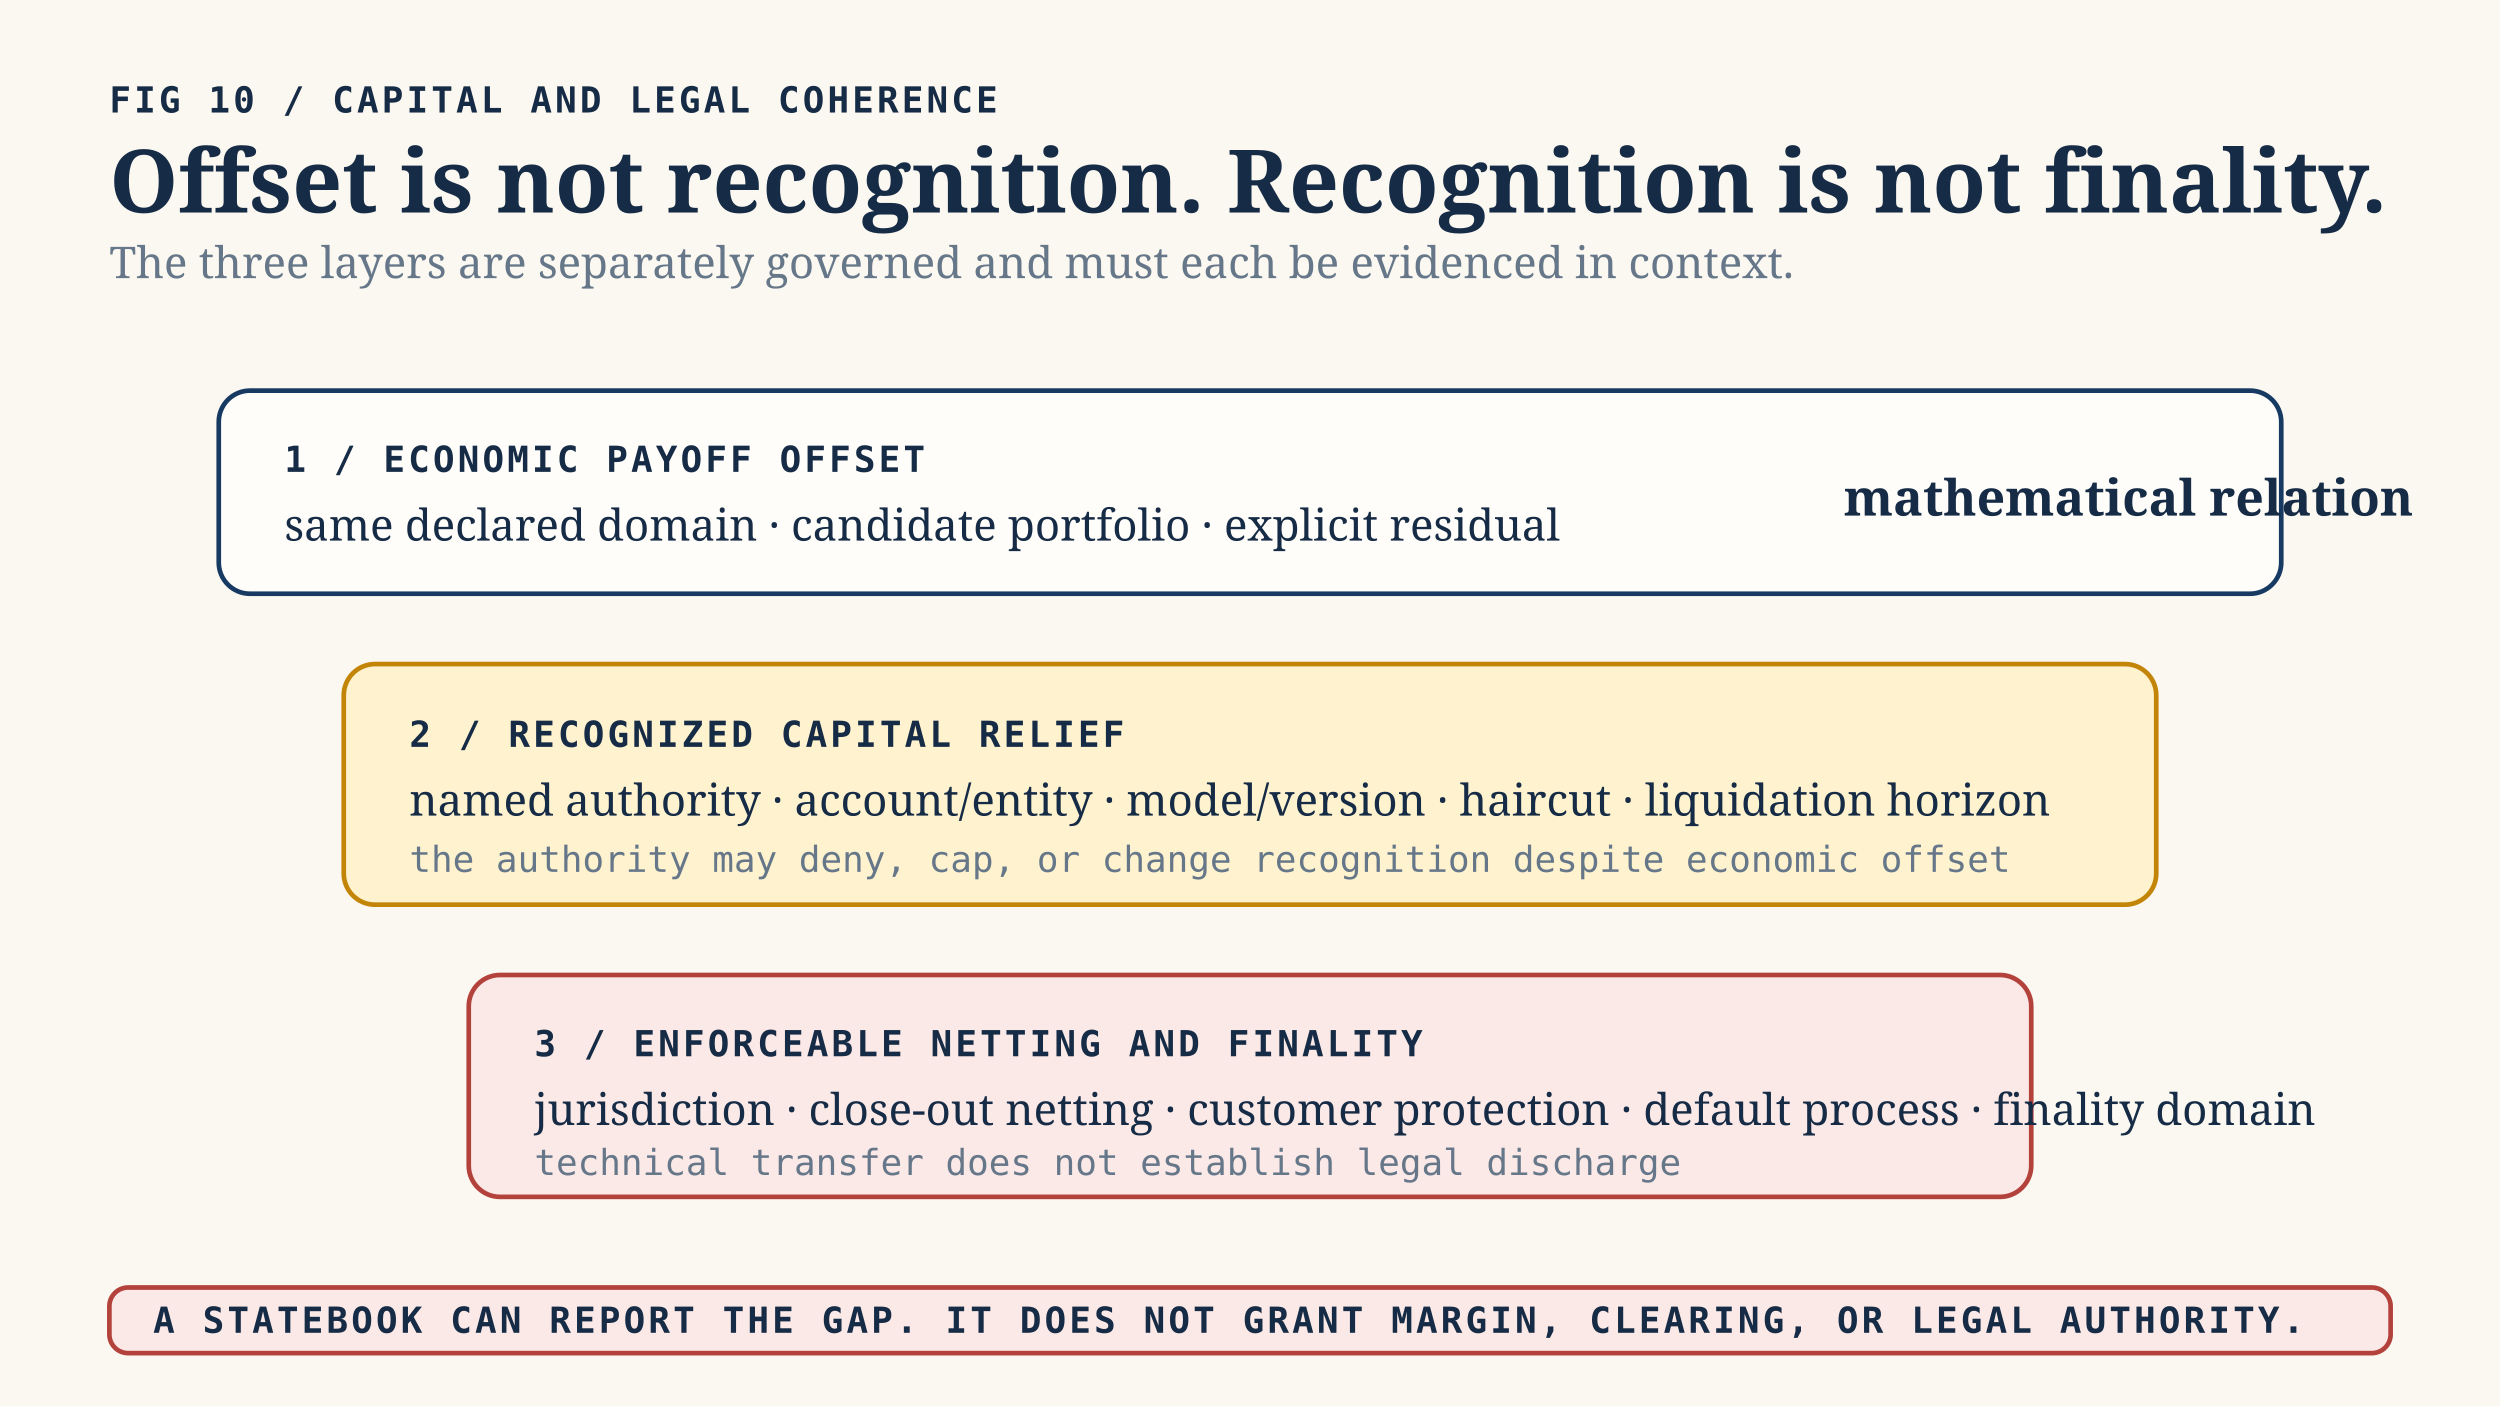
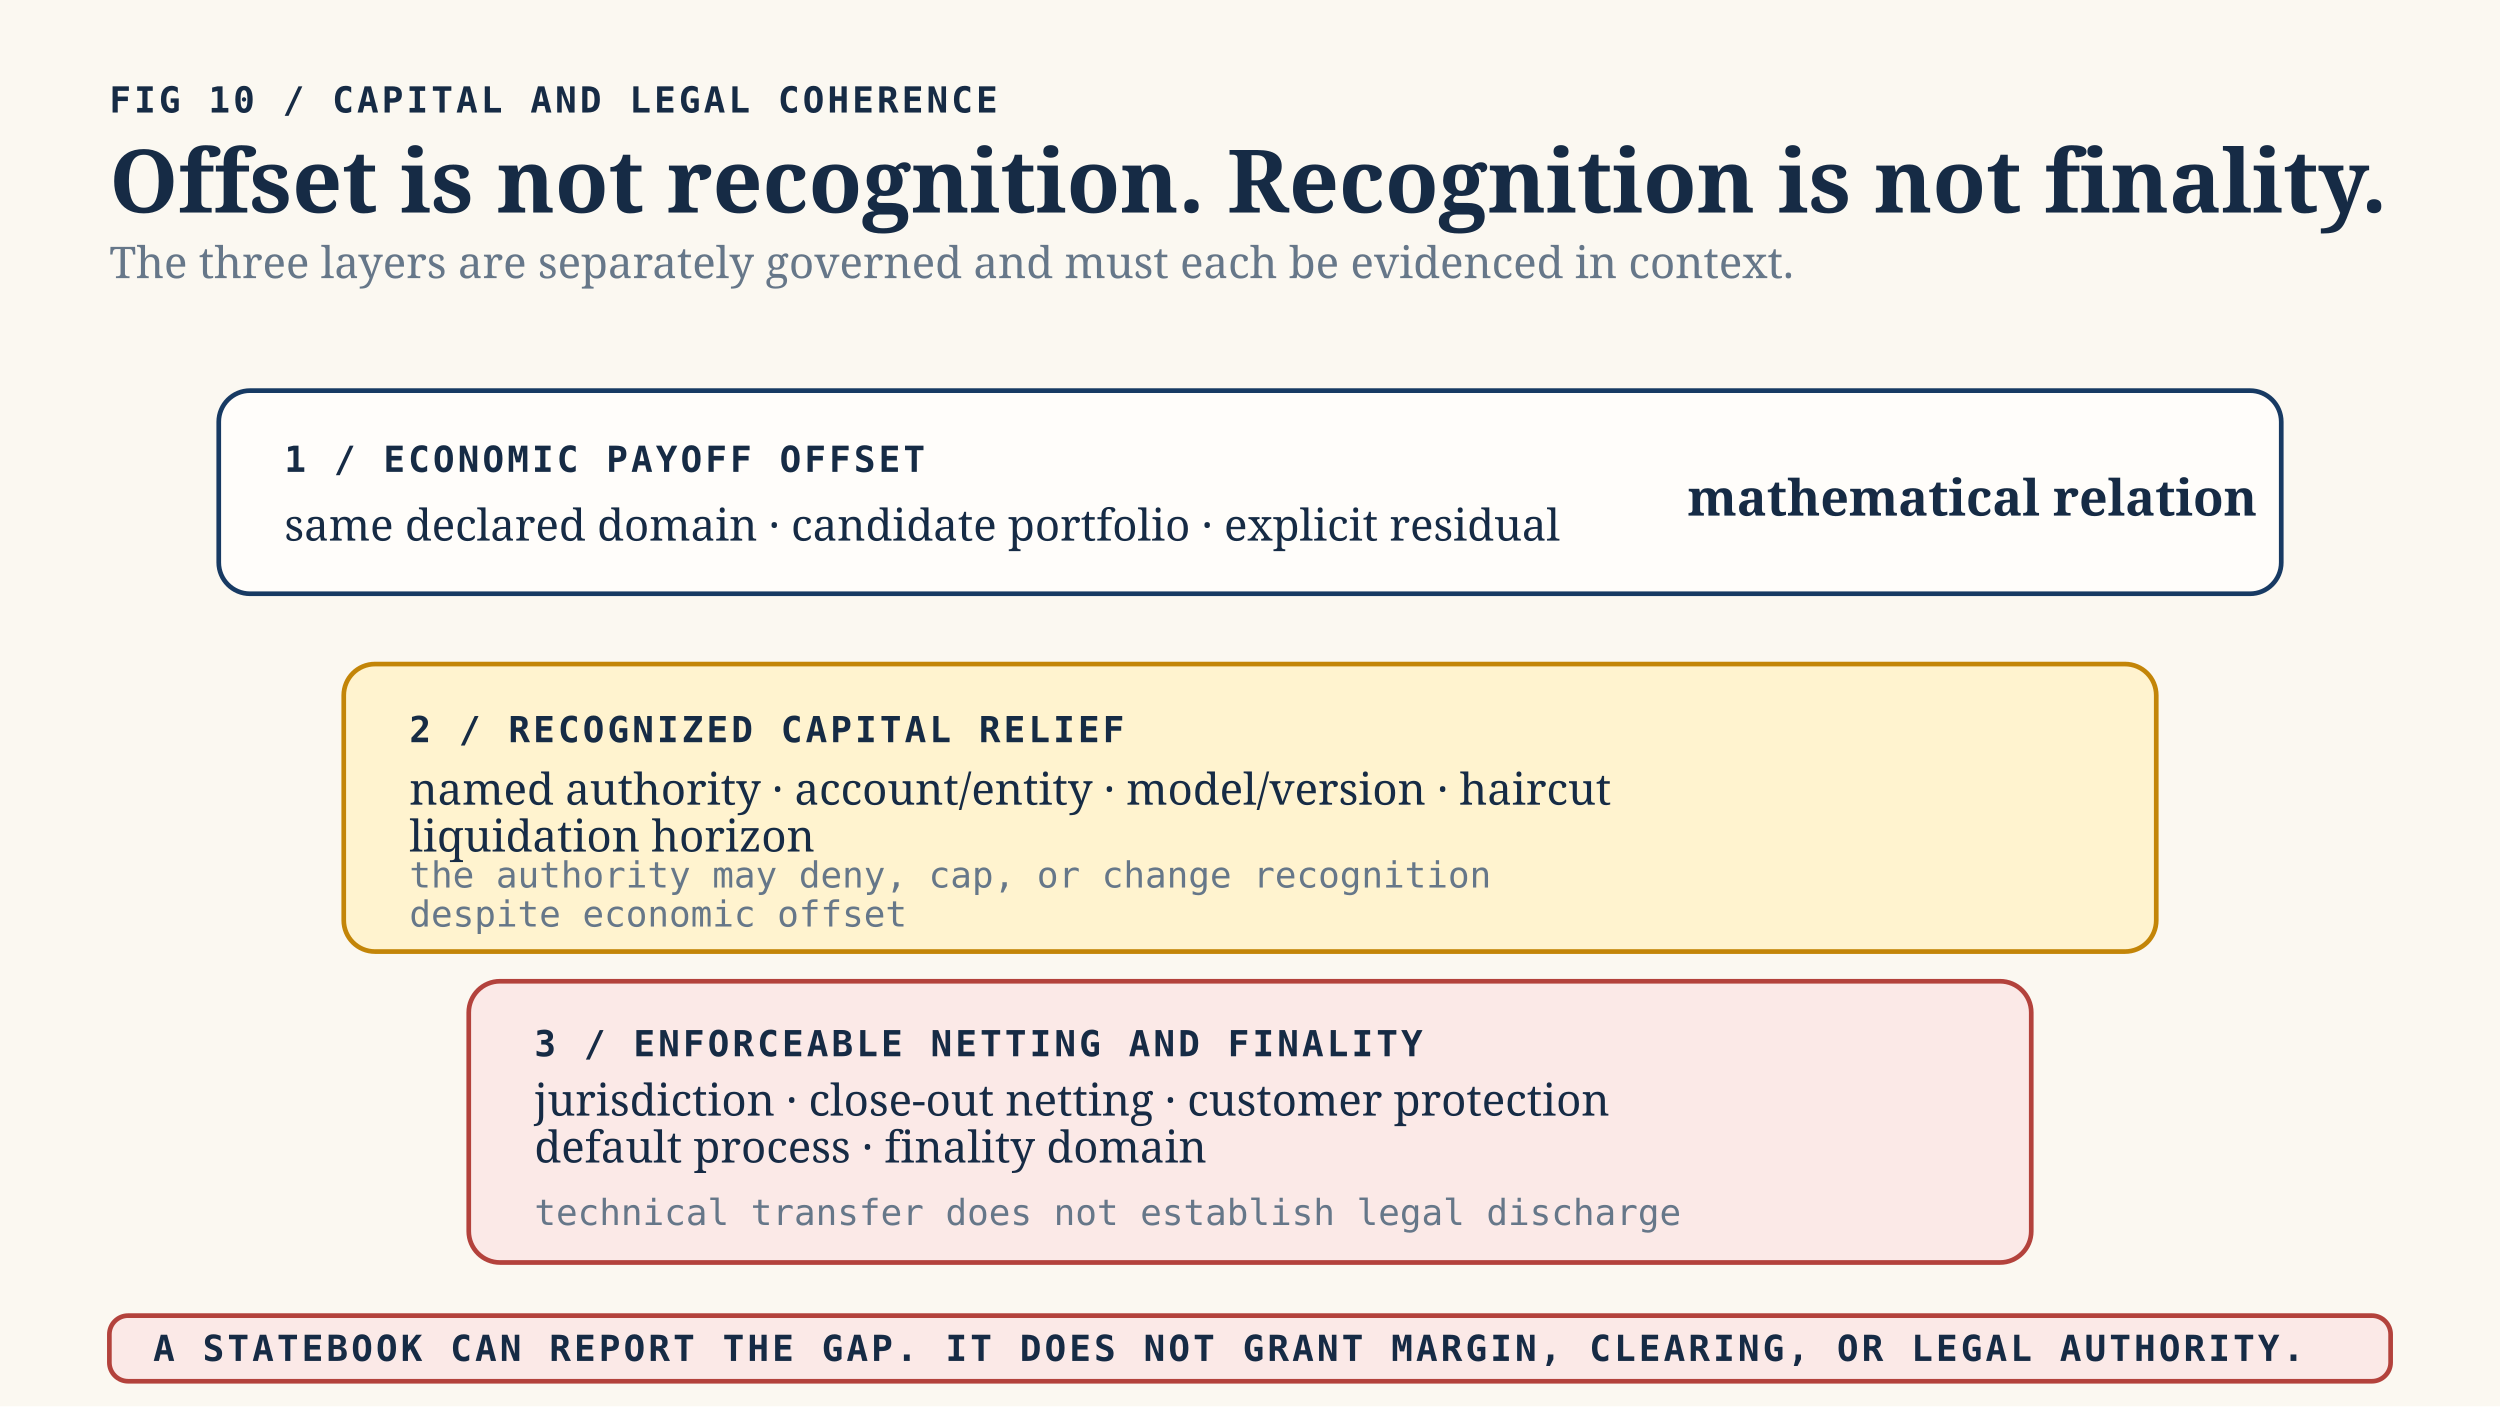
<svg xmlns="http://www.w3.org/2000/svg" width="1600" height="900" viewBox="0 0 1600 900" role="img" aria-labelledby="capital-title capital-desc">
  <defs>
    <style>
      .i{fill:#162b45}.m{fill:#667789}.h{font:700 56px Georgia,serif}.k{font:700 23px ui-monospace,Consolas,monospace;letter-spacing:2px}.t{font:700 32px Georgia,serif}.b{font:28px Georgia,serif}.x{font:23px ui-monospace,Consolas,monospace}.n{fill:#fffdfa;stroke:#173a63;stroke-width:3}.a{fill:#fff3cf;stroke:#c38508;stroke-width:3}.r{fill:#fbe9e7;stroke:#b3423c;stroke-width:3}
    </style>
  </defs>
  <rect width="1600" height="900" fill="#fbf8f1" />
  <text x="70" y="72" class="k i">FIG 10 / CAPITAL AND LEGAL COHERENCE</text>
  <text x="70" y="136" class="h i">Offset is not recognition. Recognition is not finality.</text>
  <text x="70" y="178" class="b m">The three layers are separately governed and must each be evidenced in context.</text>
  <rect x="140" y="250" width="1320" height="130" rx="20" class="n" />
  <text x="182" y="302" class="k i">1 / ECONOMIC PAYOFF OFFSET</text>
  <text x="182" y="346" class="b i">same declared domain · candidate portfolio · explicit residual</text>
-   <text x="1180" y="330" class="t i">mathematical relation</text>
-   <rect x="220" y="425" width="1160" height="154" rx="20" class="a" />
-   <text x="262" y="478" class="k i">2 / RECOGNIZED CAPITAL RELIEF</text>
-   <text x="262" y="522" class="b i">named authority · account/entity · model/version · haircut · liquidation horizon</text>
-   <text x="262" y="558" class="x m">the authority may deny, cap, or change recognition despite economic offset</text>
-   <rect x="300" y="624" width="1000" height="142" rx="20" class="r" />
+   <text x="1080" y="330" class="t i">mathematical relation</text>
+   <rect x="220" y="425" width="1160" height="184" rx="20" class="a" />
+   <text x="262" y="475" class="k i">2 / RECOGNIZED CAPITAL RELIEF</text>
+   <text x="262" y="515" class="b i">
+     <tspan x="262">named authority · account/entity · model/version · haircut</tspan>
+     <tspan x="262" dy="30">liquidation horizon</tspan>
+   </text>
+   <text x="262" y="568" class="x m">
+     <tspan x="262">the authority may deny, cap, or change recognition</tspan>
+     <tspan x="262" dy="25">despite economic offset</tspan>
+   </text>
+   <rect x="300" y="628" width="1000" height="180" rx="20" class="r" />
  <text x="342" y="676" class="k i">3 / ENFORCEABLE NETTING AND FINALITY</text>
-   <text x="342" y="720" class="b i">jurisdiction · close-out netting · customer protection · default process · finality domain</text>
-   <text x="342" y="752" class="x m">technical transfer does not establish legal discharge</text>
-   <rect x="70" y="824" width="1460" height="42" rx="12" class="r" />
-   <text x="98" y="853" class="k i">A STATEBOOK CAN REPORT THE GAP. IT DOES NOT GRANT MARGIN, CLEARING, OR LEGAL AUTHORITY.</text>
+   <text x="342" y="714" class="b i">
+     <tspan x="342">jurisdiction · close-out netting · customer protection</tspan>
+     <tspan x="342" dy="30">default process · finality domain</tspan>
+   </text>
+   <text x="342" y="784" class="x m">technical transfer does not establish legal discharge</text>
+   <rect x="70" y="842" width="1460" height="42" rx="12" class="r" />
+   <text x="98" y="871" class="k i">A STATEBOOK CAN REPORT THE GAP. IT DOES NOT GRANT MARGIN, CLEARING, OR LEGAL AUTHORITY.</text>
</svg>
